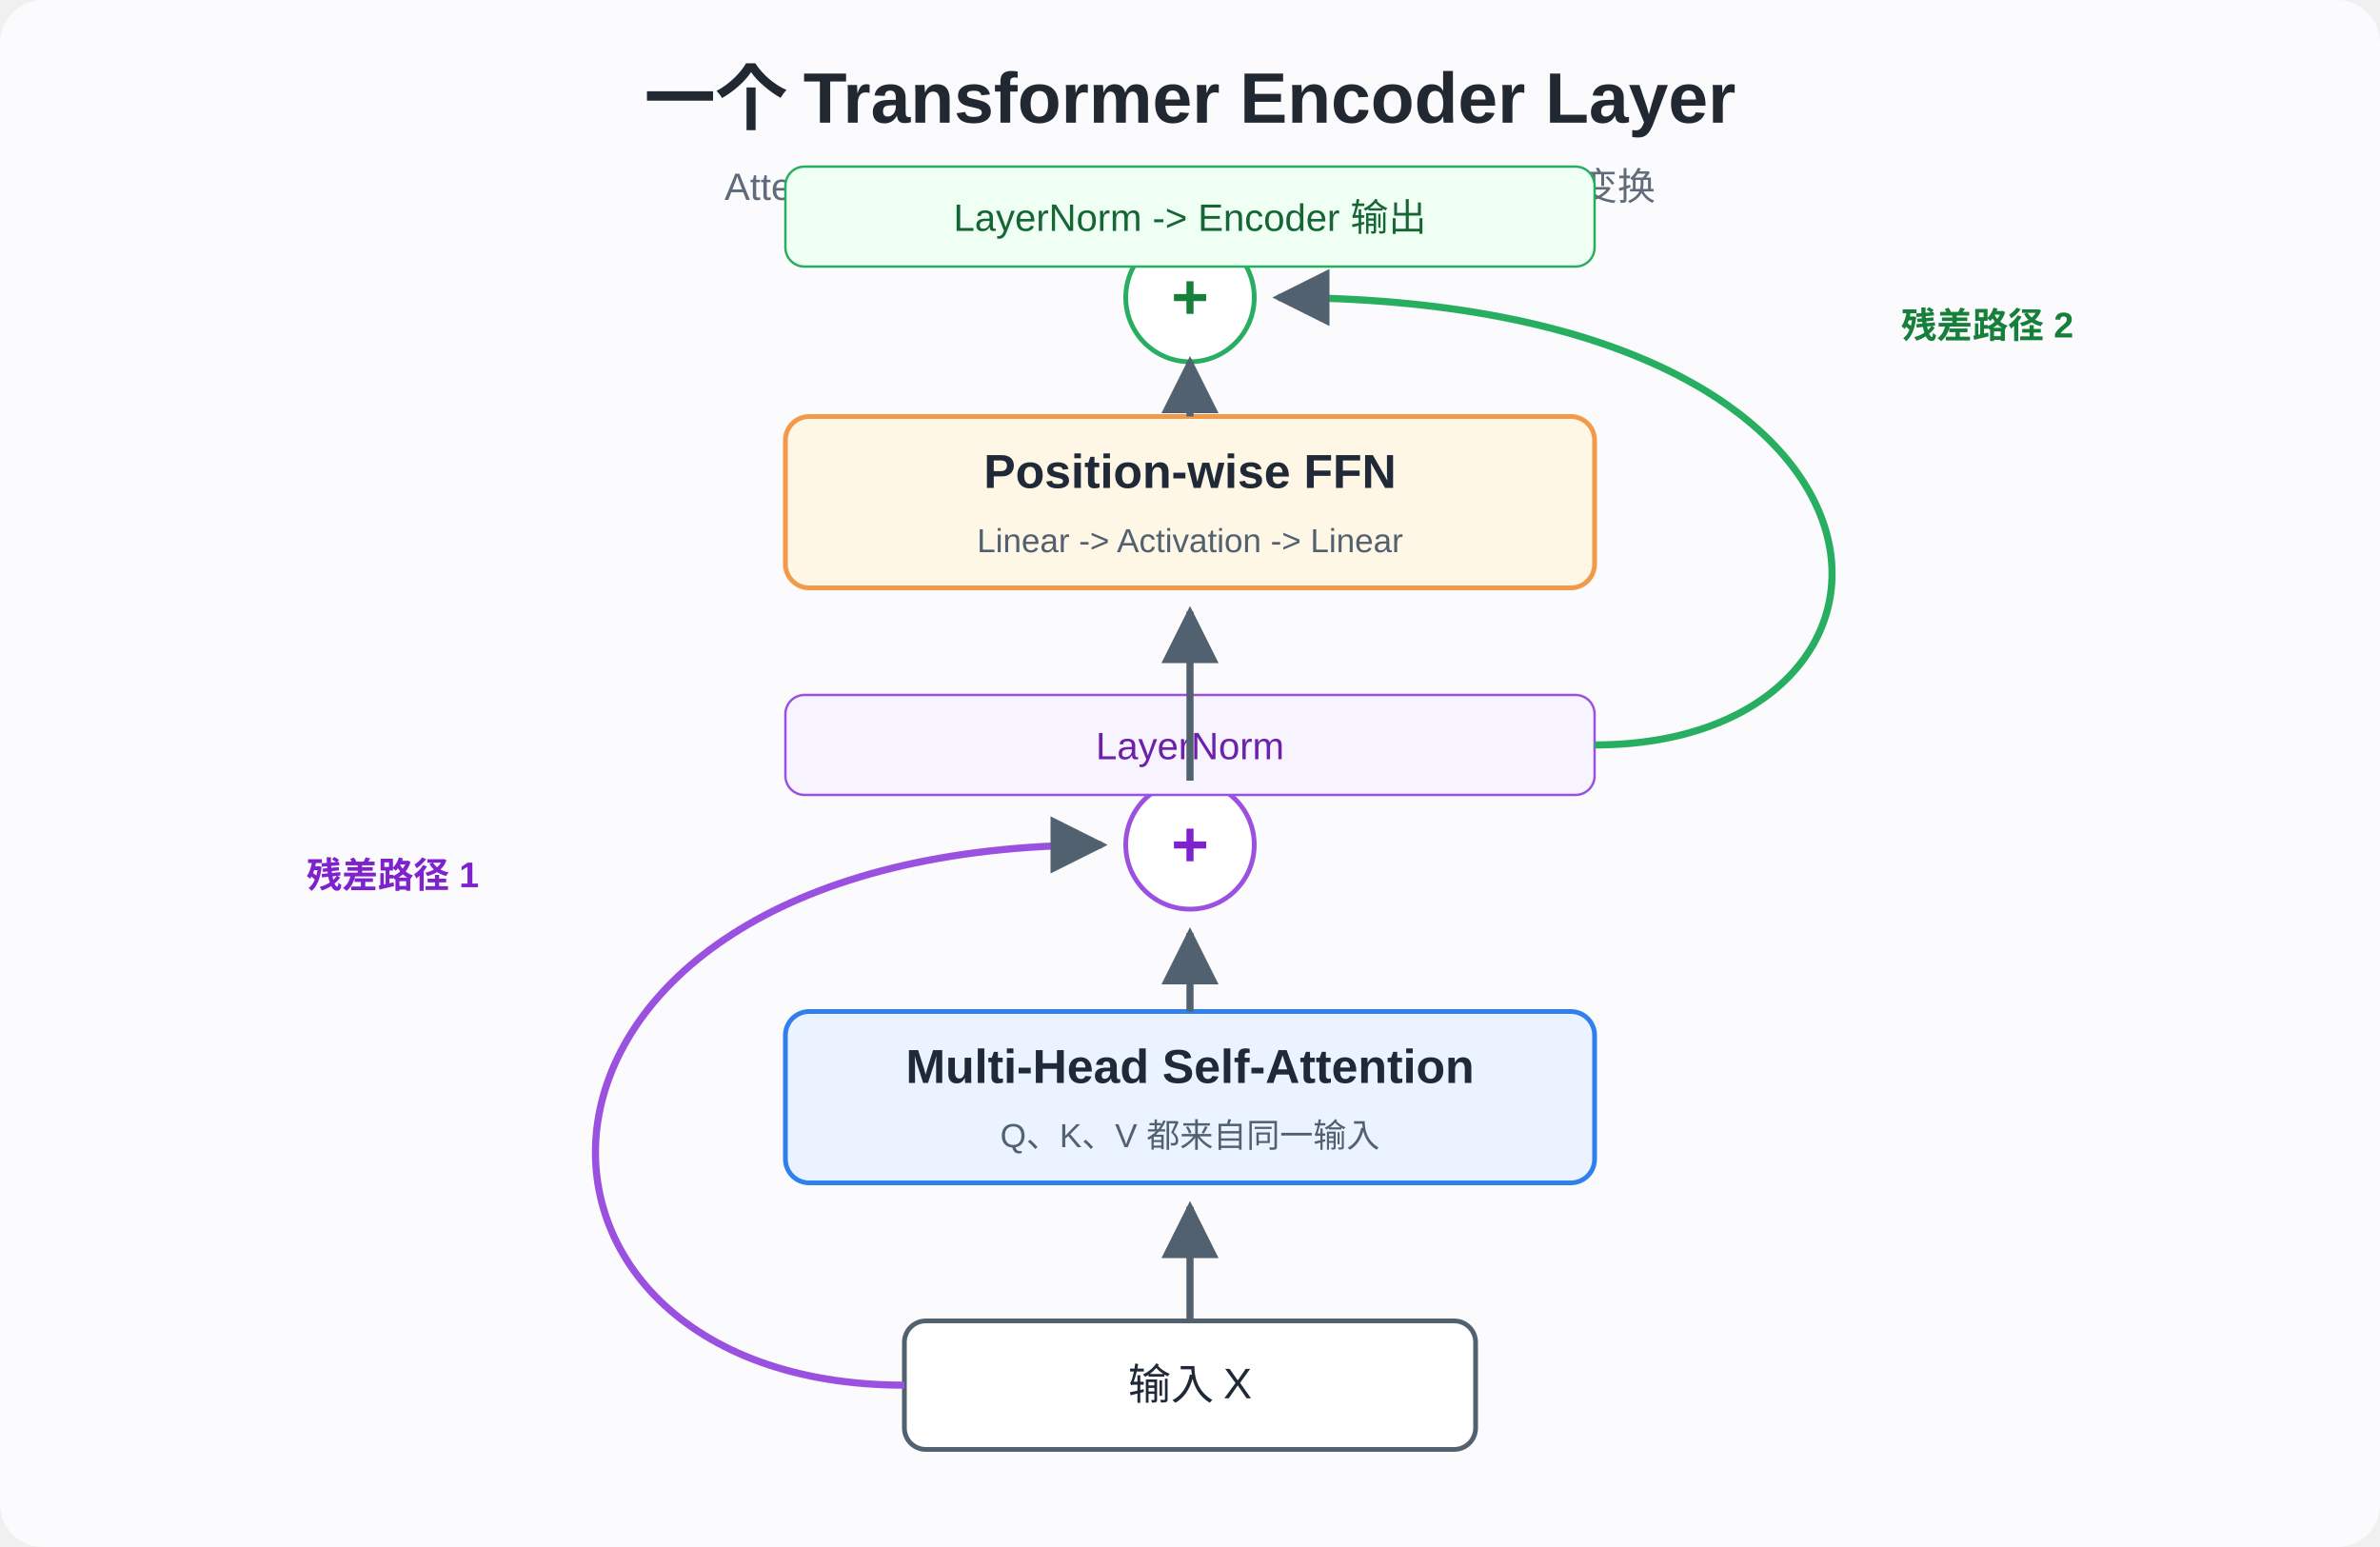
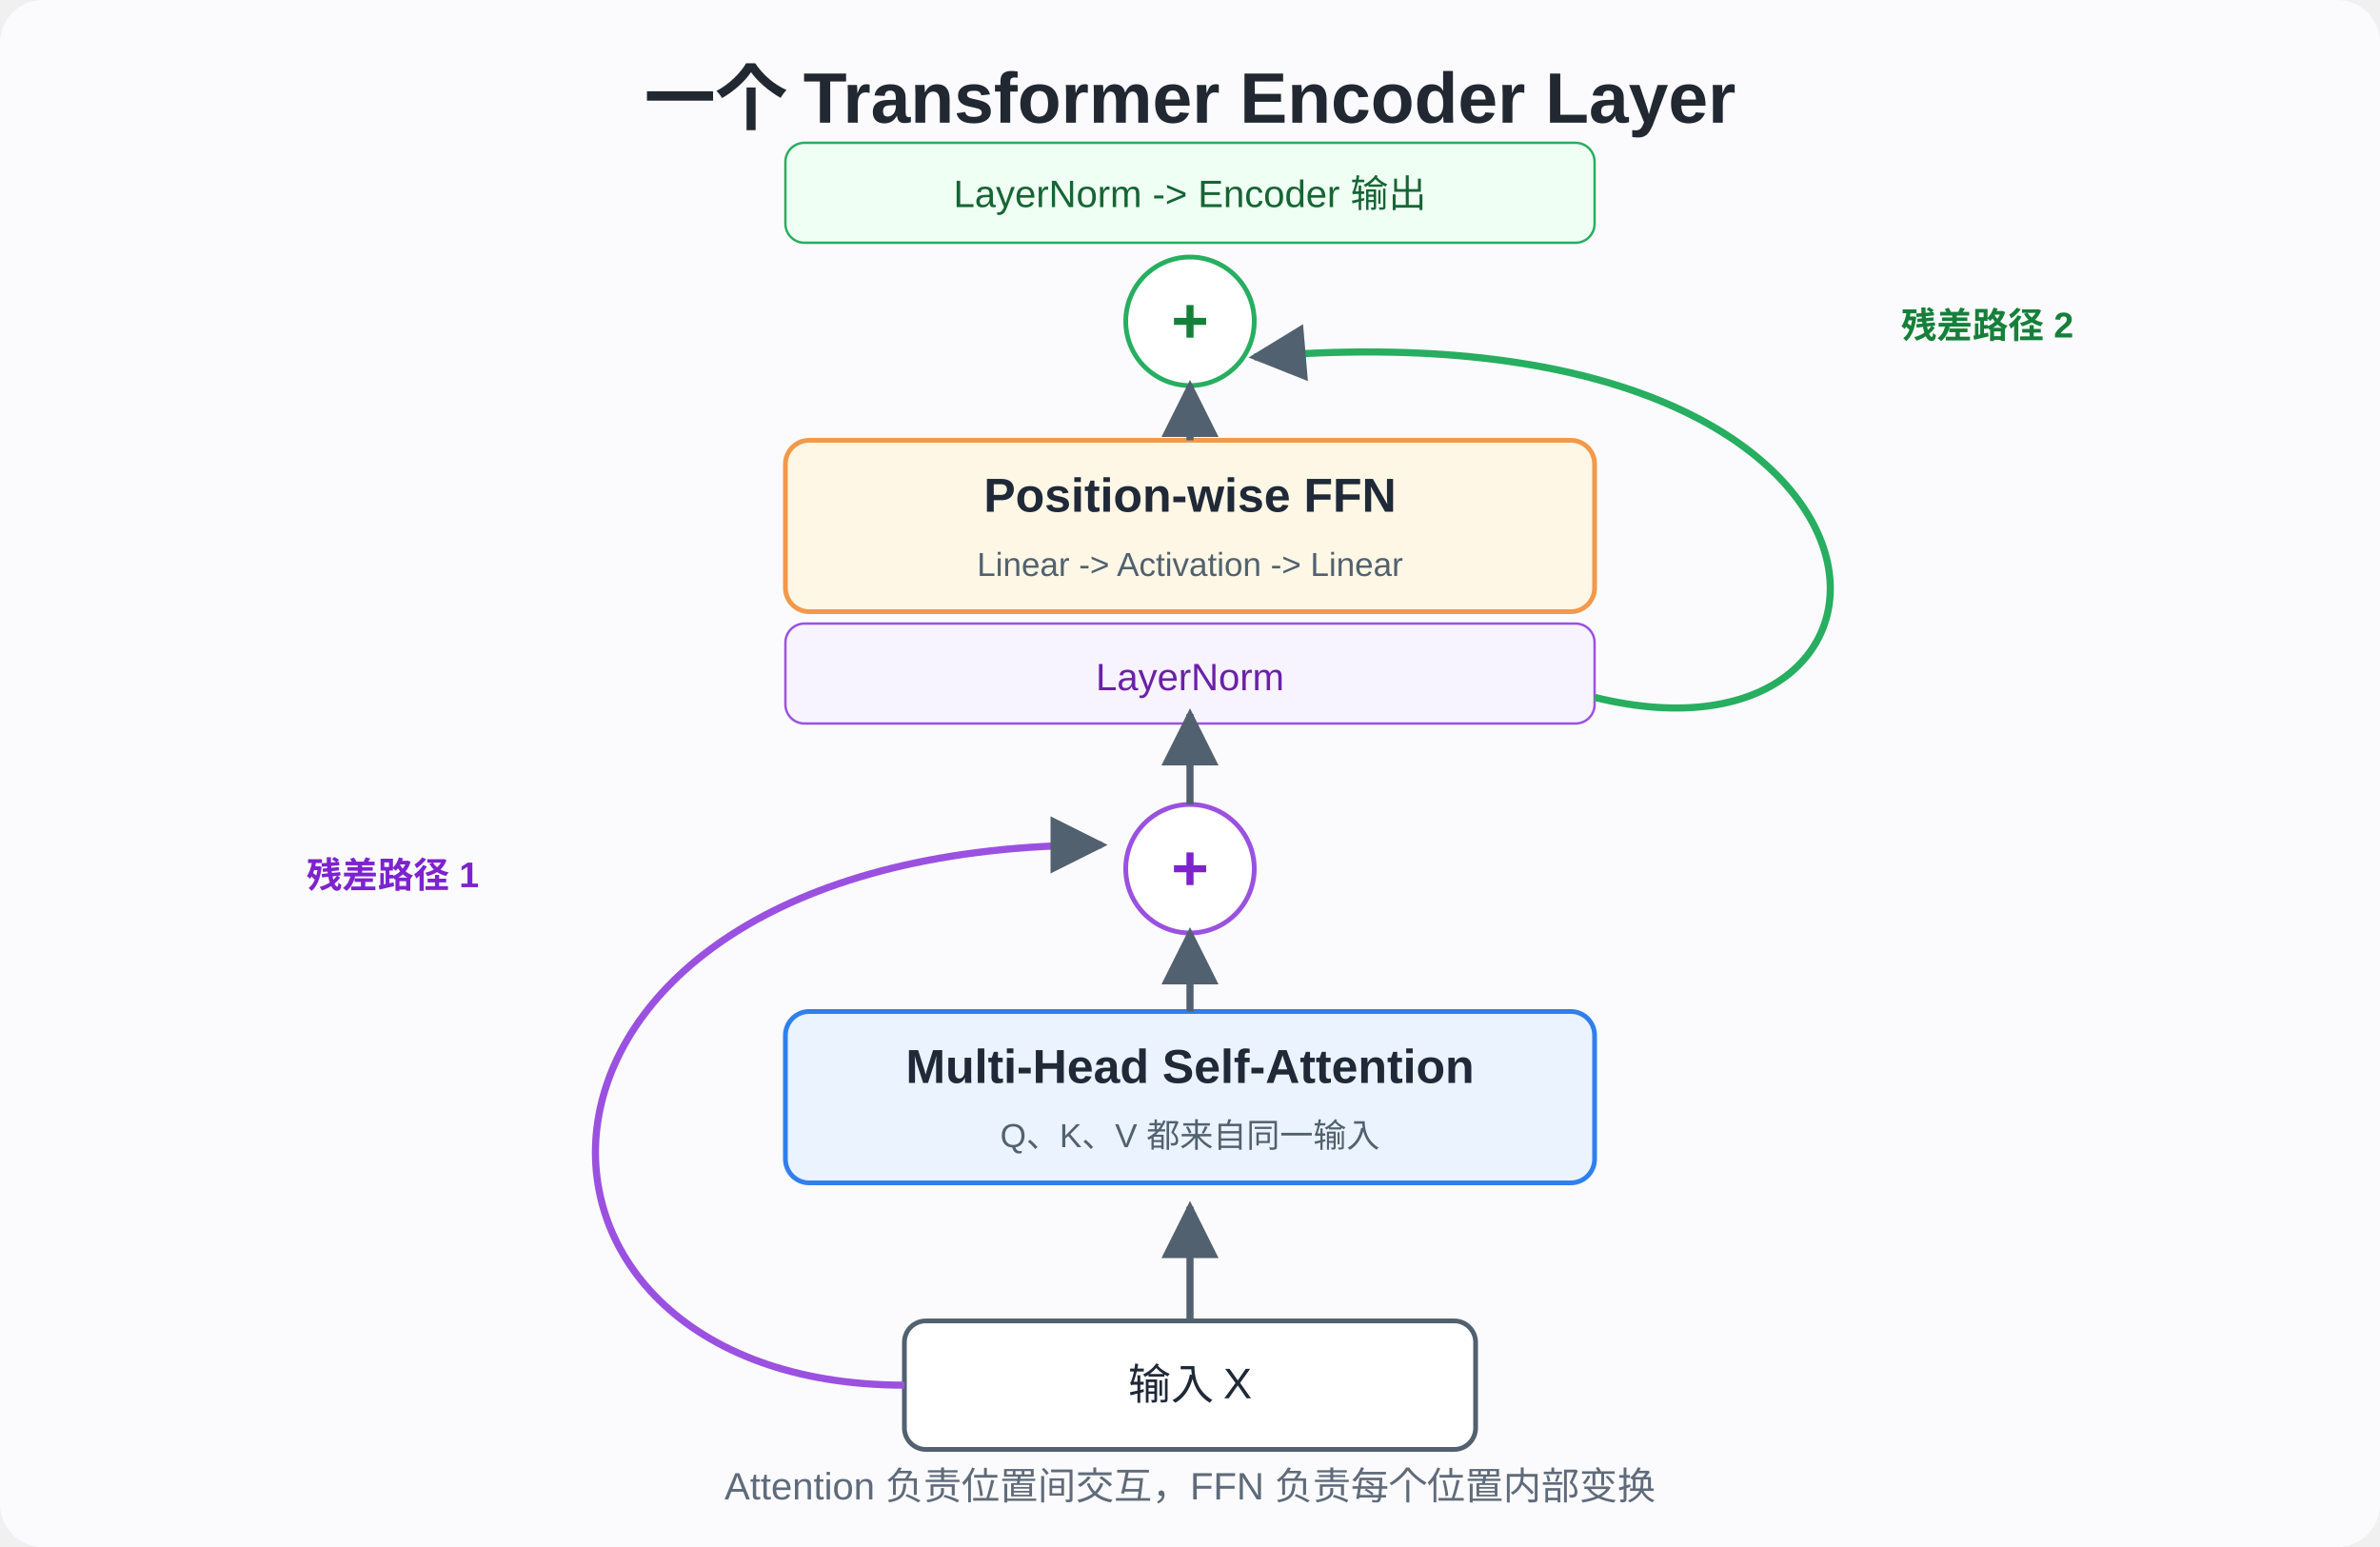
<svg xmlns="http://www.w3.org/2000/svg" width="1000" height="650" viewBox="0 0 1000 650" role="img" aria-labelledby="title desc">
  <defs>
    <marker id="arrow" viewBox="0 0 10 10" refX="9" refY="5" markerWidth="8" markerHeight="8" orient="auto-start-reverse">
      <path d="M0 0L10 5L0 10z" fill="#52616f" />
    </marker>
  </defs>
  <rect width="1000" height="650" rx="18" fill="#fbfbfd" />
  <text x="500" y="52" text-anchor="middle" font-family="Arial, Microsoft YaHei, sans-serif" font-size="30" font-weight="700" fill="#222831">一个 Transformer Encoder Layer</text>
-   <text x="500" y="84" text-anchor="middle" font-family="Arial, Microsoft YaHei, sans-serif" font-size="16" fill="#5f6b7a">Attention 负责位置间交互，FFN 负责每个位置内部变换</text>
+   <text x="500" y="630" text-anchor="middle" font-family="Arial, Microsoft YaHei, sans-serif" font-size="16" fill="#5f6b7a">Attention 负责位置间交互，FFN 负责每个位置内部变换</text>
  <g font-family="Arial, Microsoft YaHei, sans-serif" text-anchor="middle">
    <rect x="380" y="555" width="240" height="54" rx="9" fill="#fff" stroke="#52616f" stroke-width="2" />
    <text x="500" y="588" font-size="18" fill="#1f2937">输入 X</text>
    <rect x="330" y="425" width="340" height="72" rx="10" fill="#eaf3ff" stroke="#2f80ed" stroke-width="2" />
    <text x="500" y="455" font-size="20" font-weight="700" fill="#1f2937">Multi-Head Self-Attention</text>
    <text x="500" y="482" font-size="14" fill="#52616f">Q、K、V 都来自同一输入</text>
-     <circle cx="500" cy="355" r="27" fill="#fff" stroke="#9b51e0" stroke-width="2" />
-     <text x="500" y="364" font-size="27" font-weight="700" fill="#7e22ce">+</text>
-     <rect x="330" y="292" width="340" height="42" rx="8" fill="#f7f3ff" stroke="#9b51e0" />
-     <text x="500" y="319" font-size="16" fill="#6b21a8">LayerNorm</text>
-     <rect x="330" y="175" width="340" height="72" rx="10" fill="#fff7e6" stroke="#f2994a" stroke-width="2" />
-     <text x="500" y="205" font-size="20" font-weight="700" fill="#1f2937">Position-wise FFN</text>
-     <text x="500" y="232" font-size="14" fill="#52616f">Linear -&gt; Activation -&gt; Linear</text>
-     <circle cx="500" cy="125" r="27" fill="#fff" stroke="#27ae60" stroke-width="2" />
-     <text x="500" y="134" font-size="27" font-weight="700" fill="#16803a">+</text>
-     <rect x="330" y="70" width="340" height="42" rx="8" fill="#f0fff4" stroke="#27ae60" />
-     <text x="500" y="97" font-size="16" fill="#166534">LayerNorm -&gt; Encoder 输出</text>
+     <circle cx="500" cy="365" r="27" fill="#fff" stroke="#9b51e0" stroke-width="2" />
+     <text x="500" y="374" font-size="27" font-weight="700" fill="#7e22ce">+</text>
+     <rect x="330" y="262" width="340" height="42" rx="8" fill="#f7f3ff" stroke="#9b51e0" />
+     <text x="500" y="290" font-size="16" fill="#6b21a8">LayerNorm</text>
+     <rect x="330" y="185" width="340" height="72" rx="10" fill="#fff7e6" stroke="#f2994a" stroke-width="2" />
+     <text x="500" y="215" font-size="20" font-weight="700" fill="#1f2937">Position-wise FFN</text>
+     <text x="500" y="242" font-size="14" fill="#52616f">Linear -&gt; Activation -&gt; Linear</text>
+     <circle cx="500" cy="135" r="27" fill="#fff" stroke="#27ae60" stroke-width="2" />
+     <text x="500" y="144" font-size="27" font-weight="700" fill="#16803a">+</text>
+     <rect x="330" y="60" width="340" height="42" rx="8" fill="#f0fff4" stroke="#27ae60" />
+     <text x="500" y="87" font-size="16" fill="#166534">LayerNorm -&gt; Encoder 输出</text>
    <text x="165" y="373" font-size="15" font-weight="700" fill="#7e22ce">残差路径 1</text>
    <text x="835" y="142" font-size="15" font-weight="700" fill="#16803a">残差路径 2</text>
  </g>
  <path d="M500 555V507" stroke="#52616f" stroke-width="3" marker-end="url(#arrow)" />
  <path d="M500 425V392" stroke="#52616f" stroke-width="3" marker-end="url(#arrow)" />
-   <path d="M500 328V257" stroke="#52616f" stroke-width="3" marker-end="url(#arrow)" />
-   <path d="M500 175V152" stroke="#52616f" stroke-width="3" marker-end="url(#arrow)" />
+   <path d="M500 338V300" stroke="#52616f" stroke-width="3" marker-end="url(#arrow)" />
+   <path d="M500 185V162" stroke="#52616f" stroke-width="3" marker-end="url(#arrow)" />
  <path d="M380 582C195 582 195 355 463 355" fill="none" stroke="#9b51e0" stroke-width="3" marker-end="url(#arrow)" />
-   <path d="M670 313C820 313 820 125 537 125" fill="none" stroke="#27ae60" stroke-width="3" marker-end="url(#arrow)" />
+   <path d="M670 293C820 330 820 125 527 150" fill="none" stroke="#27ae60" stroke-width="3" marker-end="url(#arrow)" />
</svg>
